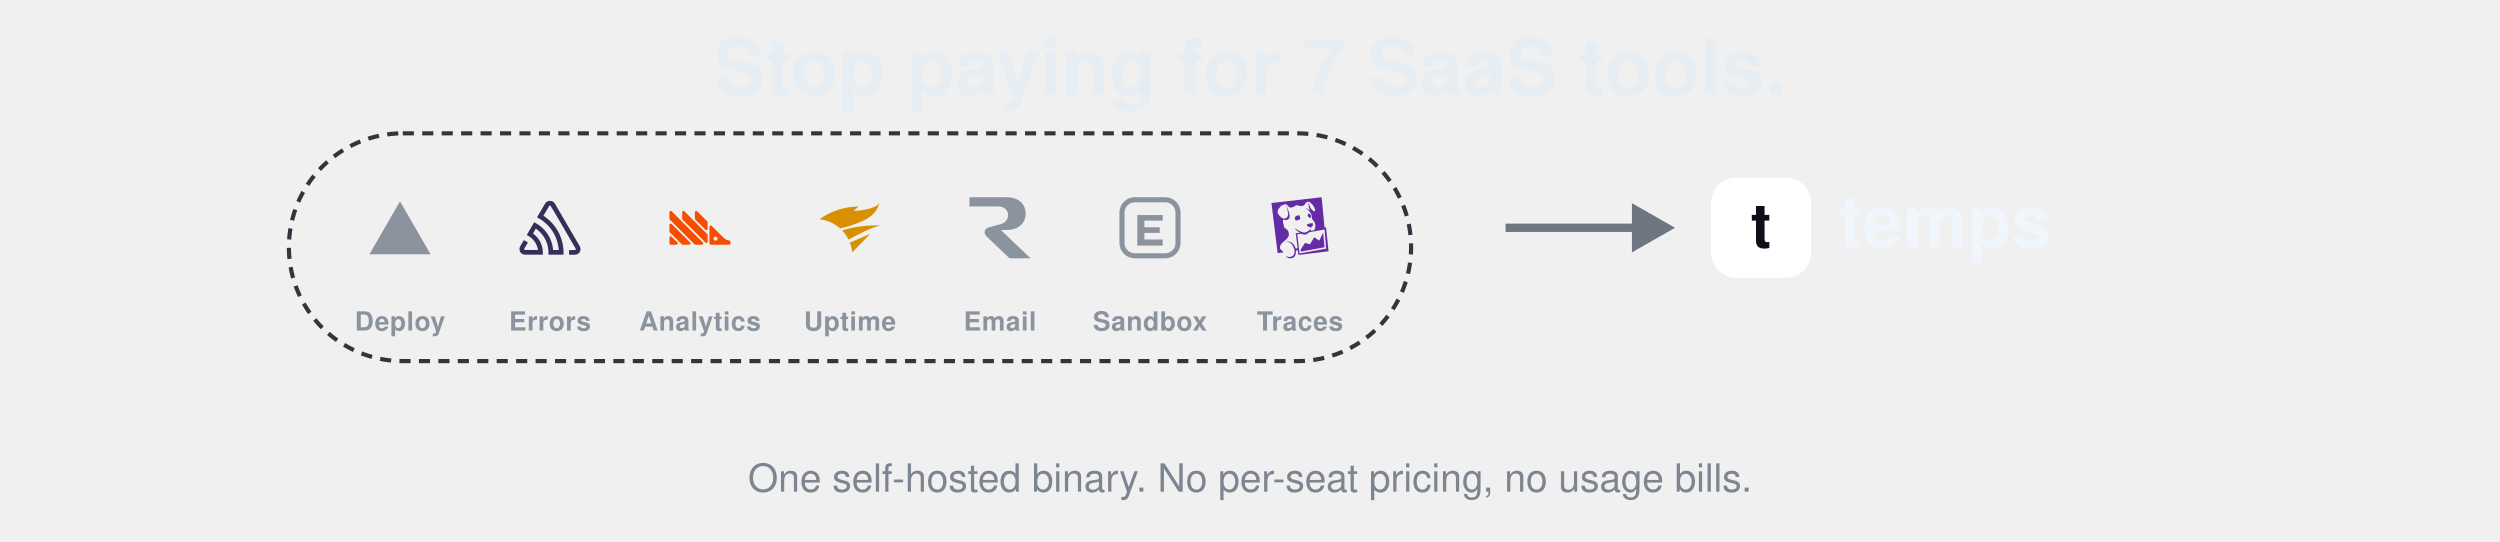
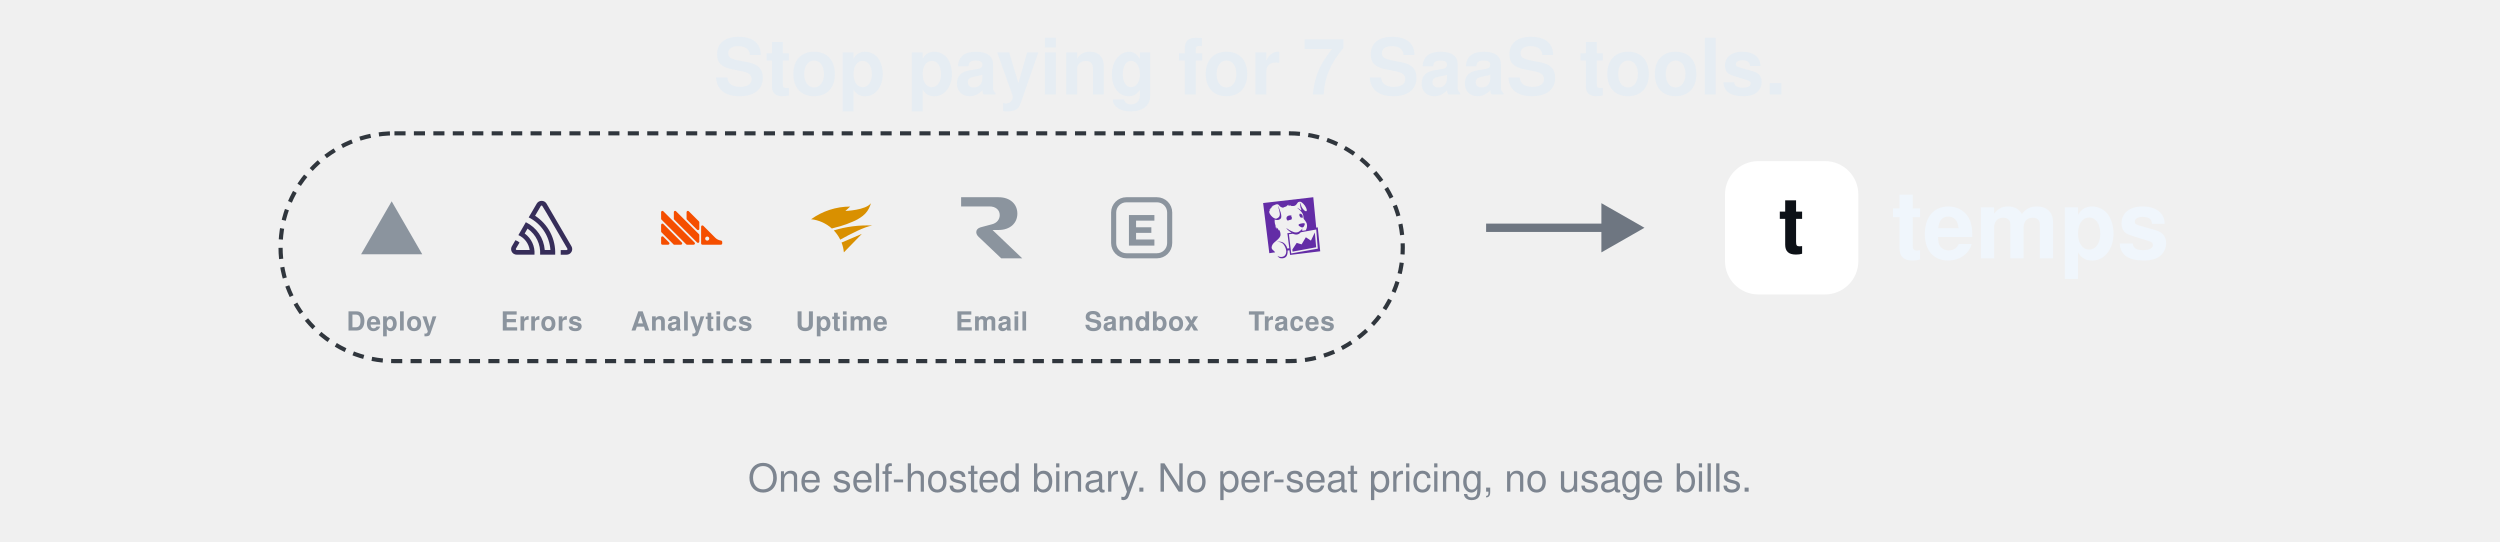
<svg xmlns="http://www.w3.org/2000/svg" width="900" height="195" viewBox="0 0 900 195" font-family="-apple-system, BlinkMacSystemFont, 'Segoe UI', Helvetica, Arial, sans-serif">
  <text x="450" y="34" text-anchor="middle" font-size="28" font-weight="800" fill="#e6edf3">Stop paying for 7 SaaS tools.</text>
-   <rect x="104" y="48" width="404" height="82" rx="41" fill="none" stroke="#30363d" stroke-dasharray="4 3" stroke-width="1.5" />
-   <g transform="translate(133,71) scale(0.9166667)">
+   <rect x="101" y="48" width="404" height="82" rx="41" fill="none" stroke="#30363d" stroke-dasharray="4 3" stroke-width="1.5" />
+   <g transform="translate(130,71) scale(0.9166667)">
    <path fill="#8b949e" d="m12 1.608 12 20.784H0Z" />
  </g>
-   <g transform="translate(187,71) scale(0.9166667)">
+   <g transform="translate(184,71) scale(0.9166667)">
    <path fill="#362D59" d="M13.91 2.505c-.873-1.448-2.972-1.448-3.844 0L6.904 7.92a15.478 15.478 0 0 1 8.53 12.811h-2.221A13.301 13.301 0 0 0 5.784 9.814l-2.926 5.06a7.65 7.65 0 0 1 4.435 5.848H2.194a.365.365 0 0 1-.298-.534l1.413-2.402a5.16 5.16 0 0 0-1.614-.913L.296 19.275a2.182 2.182 0 0 0 .812 2.999 2.24 2.24 0 0 0 1.086.288h6.983a9.322 9.322 0 0 0-3.845-8.318l1.11-1.922a11.47 11.47 0 0 1 4.95 10.24h5.915a17.242 17.242 0 0 0-7.885-15.28l2.244-3.845a.37.37 0 0 1 .504-.13c.255.14 9.75 16.708 9.928 16.9a.365.365 0 0 1-.327.543h-2.287c.029.612.029 1.223 0 1.831h2.297a2.206 2.206 0 0 0 1.922-3.31z" />
  </g>
-   <g transform="translate(241,71) scale(0.9166667)">
+   <g transform="translate(238,71) scale(0.9166667)">
    <path fill="#F54E00" d="M9.854 14.5 5 9.647.854 5.5A.5.5 0 0 0 0 5.854V8.44a.5.5 0 0 0 .146.353L5 13.647l.147.146L9.854 18.5l.146.147v-.049c.065.03.134.049.207.049h2.586a.5.5 0 0 0 .353-.854L9.854 14.5zm0-5-4-4a.487.487 0 0 0-.409-.144.515.515 0 0 0-.356.21.493.493 0 0 0-.089.288V8.44a.5.5 0 0 0 .147.353l9 9a.5.5 0 0 0 .853-.354v-2.585a.5.5 0 0 0-.146-.354l-5-5zm1-4a.5.5 0 0 0-.854.354V8.44a.5.5 0 0 0 .147.353l4 4a.5.5 0 0 0 .853-.354V9.854a.5.5 0 0 0-.146-.354l-4-4zm12.647 11.515a3.863 3.863 0 0 1-2.232-1.1l-4.708-4.707a.5.5 0 0 0-.854.354v6.585a.5.5 0 0 0 .5.5H23.5a.5.5 0 0 0 .5-.5v-.6c0-.276-.225-.497-.499-.532zm-5.394.032a.8.8 0 1 1 0-1.6.8.8 0 0 1 0 1.6zM.854 15.5a.5.5 0 0 0-.854.354v2.293a.5.5 0 0 0 .5.5h2.293c.222 0 .39-.135.462-.309a.493.493 0 0 0-.109-.545L.854 15.501zM5 14.647.854 10.5a.5.5 0 0 0-.854.353v2.586a.5.5 0 0 0 .146.353L4.854 18.5l.146.147h2.793a.5.5 0 0 0 .353-.854L5 14.647z" />
  </g>
-   <g transform="translate(295,71) scale(0.9166667)">
+   <g transform="translate(292,71) scale(0.9166667)">
    <path fill="#D99000" d="M11.96 17.804l7.959-3.396-7.049 7.241c-.124-1.315-.432-2.61-.91-3.844v-.001zM24 11.118c-5.101-.236-10.208.414-15.087 1.92 1.024 1.073 1.881 2.292 2.535 3.621 4.042-2.25 9.646-5.123 12.552-5.531v-.015.005zm-12.574.275l.207-.06c1.538-.459 3.049-1.015 4.523-1.656 1.492-.585 2.896-1.38 4.159-2.367 1.345-1.069 2.355-2.499 2.915-4.122.12-.267.211-.549.267-.837-2.024 2.76-10.041 3.048-10.041 3.048l1.89-1.734C9.84 3.684 4.47 5.424 0 8.645c3.03.322 5.877 1.596 8.139 3.634 1.086-.336 2.196-.576 3.286-.879v-.006l.001-.001z" />
  </g>
-   <g transform="translate(349,71) scale(0.9166667)">
+   <g transform="translate(346,71) scale(0.9166667)">
    <path fill="#8b949e" d="M14.679 0c4.648 0 7.413 2.765 7.413 6.434s-2.765 6.434-7.413 6.434H12.33L24 24h-8.245l-8.88-8.44c-.636-.588-.93-1.273-.93-1.86 0-.831.587-1.565 1.713-1.883l4.574-1.224c1.737-.465 2.936-1.81 2.936-3.572 0-2.153-1.761-3.4-3.939-3.4H0V0z" />
  </g>
-   <g transform="translate(403,71) scale(0.9166667)">
+   <g transform="translate(400,71) scale(0.9166667)">
    <rect x="1" y="1" width="22" height="22" rx="5" fill="none" stroke="#8b949e" stroke-width="2" />
    <path fill="#8b949e" d="M7 7h10v2.2H9.8v2.6h6v2.2h-6v2.6H17V19H7z" />
  </g>
-   <g transform="translate(457,71) scale(0.9166667)">
+   <g transform="translate(454,71) scale(0.9166667)">
    <path fill="#632CA6" d="M19.57 17.04l-1.997-1.316-1.665 2.782-1.937-.567-1.706 2.604.087.82 9.274-1.71-.538-5.794zm-8.649-2.498l1.488-.204c.241.108.409.15.697.223.45.117.97.23 1.741-.16.18-.088.553-.43.704-.625l6.096-1.106.622 7.527-10.444 1.882zm11.325-2.712l-.602.115L20.488 0 .789 2.285l2.427 19.693 2.306-.334c-.184-.263-.471-.581-.96-.989-.68-.564-.44-1.522-.039-2.127.53-1.022 3.26-2.322 3.106-3.956-.056-.594-.15-1.368-.702-1.898-.02.22.017.432.017.432s-.227-.289-.34-.683c-.112-.15-.2-.199-.319-.4-.085.233-.073.503-.073.503s-.186-.437-.216-.807c-.11.166-.137.48-.137.48s-.241-.69-.186-1.062c-.11-.323-.436-.965-.343-2.424.6.421 1.924.321 2.44-.439.171-.251.288-.939-.086-2.293-.24-.868-.835-2.16-1.066-2.651l-.028.02c.122.395.374 1.223.47 1.625.293 1.218.372 1.642.234 2.204-.116.488-.397.808-1.107 1.165-.71.358-1.653-.514-1.713-.562-.69-.55-1.224-1.447-1.284-1.883-.062-.477.275-.763.445-1.153-.243.07-.514.192-.514.192s.323-.334.722-.624c.165-.109.262-.178.436-.323a9.762 9.762 0 0 0-.456.003s.42-.227.855-.392c-.318-.014-.623-.003-.623-.003s.937-.419 1.678-.727c.509-.208 1.006-.147 1.286.257.367.53.752.817 1.569.996.501-.223.653-.337 1.284-.509.554-.61.99-.688.99-.688s-.216.198-.274.51c.314-.249.66-.455.66-.455s-.134.164-.259.426l.03.043c.366-.22.797-.394.797-.394s-.123.156-.268.358c.277-.002.838.012 1.056.037 1.285.028 1.552-1.374 2.045-1.55.618-.22.894-.353 1.947.68.903.888 1.609 2.477 1.259 2.833-.294.295-.874-.115-1.516-.916a3.466 3.466 0 0 1-.716-1.562 1.533 1.533 0 0 0-.497-.85s.23.51.23.96c0 .246.03 1.165.424 1.68-.039.076-.057.374-.1.43-.458-.554-1.443-.95-1.604-1.067.544.445 1.793 1.468 2.273 2.449.453.927.186 1.777.416 1.997.065.063.976 1.197 1.15 1.767.306.994.019 2.038-.381 2.685l-1.117.174c-.163-.045-.273-.068-.42-.153.08-.143.241-.5.243-.572l-.063-.111c-.348.492-.93.97-1.414 1.245-.633.359-1.363.304-1.838.156-1.348-.415-2.623-1.327-2.93-1.566 0 0-.01.191.048.234.34.383 1.119 1.077 1.872 1.56l-1.605.177.759 5.908c-.337.048-.39.071-.757.124-.325-1.147-.946-1.895-1.624-2.332-.599-.384-1.424-.47-2.214-.314l-.05.059a2.851 2.851 0 0 1 1.863.444c.654.413 1.181 1.481 1.375 2.124.248.822.42 1.7-.248 2.632-.476.662-1.864 1.028-2.986.237.3.481.705.876 1.25.95.809.11 1.577-.03 2.106-.574.452-.464.69-1.434.628-2.456l.714-.104.258 1.834 11.827-1.424zM15.05 6.848c-.034.075-.085.125-.007.37l.004.014.013.032.032.073c.14.287.295.558.552.696.067-.011.136-.019.207-.023.242-.01.395.028.492.08.009-.048.01-.119.005-.222-.018-.364.072-.982-.626-1.308-.264-.122-.634-.084-.757.068a.302.302 0 0 1 .058.013c.186.066.06.13.027.207m1.958 3.392c-.092-.05-.52-.03-.821.005-.574.068-1.193.267-1.328.372-.247.191-.135.523.047.66.511.382.96.638 1.432.575.29-.038.546-.497.728-.914.124-.288.124-.598-.058-.698m-5.077-2.942c.162-.154-.805-.355-1.556.156-.554.378-.571 1.187-.041 1.646.053.046.096.078.137.104a4.77 4.77 0 0 1 1.396-.412c.113-.125.243-.345.21-.745-.044-.542-.455-.456-.146-.749" />
  </g>
  <g font-size="9.5" font-weight="600" fill="#8b949e" letter-spacing="0.2">
-     <text x="144" y="119" text-anchor="middle">Deploy</text>
-     <text x="198" y="119" text-anchor="middle">Errors</text>
-     <text x="252" y="119" text-anchor="middle">Analytics</text>
-     <text x="306" y="119" text-anchor="middle">Uptime</text>
-     <text x="360" y="119" text-anchor="middle">Email</text>
-     <text x="414" y="119" text-anchor="middle">Sandbox</text>
-     <text x="468" y="119" text-anchor="middle">Traces</text>
+     <text x="141" y="119" text-anchor="middle">Deploy</text>
+     <text x="195" y="119" text-anchor="middle">Errors</text>
+     <text x="249" y="119" text-anchor="middle">Analytics</text>
+     <text x="303" y="119" text-anchor="middle">Uptime</text>
+     <text x="357" y="119" text-anchor="middle">Email</text>
+     <text x="411" y="119" text-anchor="middle">Sandbox</text>
+     <text x="465" y="119" text-anchor="middle">Traces</text>
  </g>
  <g stroke="#6e7681" fill="#6e7681">
-     <line x1="542" y1="82" x2="588" y2="82" stroke-width="3" />
-     <polygon points="588,74 602,82 588,90" />
+     <line x1="535" y1="82" x2="577" y2="82" stroke-width="3" />
+     <polygon points="577,74 591,82 577,90" />
  </g>
-   <rect x="616" y="64" width="36" height="36" rx="9" fill="#ffffff" />
-   <text x="634" y="89" text-anchor="middle" font-size="22" font-weight="800" fill="#0d1117">t</text>
-   <text x="662" y="89" font-size="26" font-weight="800" fill="#f0f6fc">temps</text>
+   <rect x="621" y="58" width="48" height="48" rx="12" fill="#ffffff" />
+   <text x="645" y="91" text-anchor="middle" font-size="28" font-weight="800" fill="#0d1117">t</text>
+   <text x="681" y="93" font-size="34" font-weight="800" fill="#f0f6fc">temps</text>
  <text x="450" y="177" text-anchor="middle" font-size="14" fill="#7d8590">One self-hosted binary. No per-seat pricing, no usage bills.</text>
</svg>
